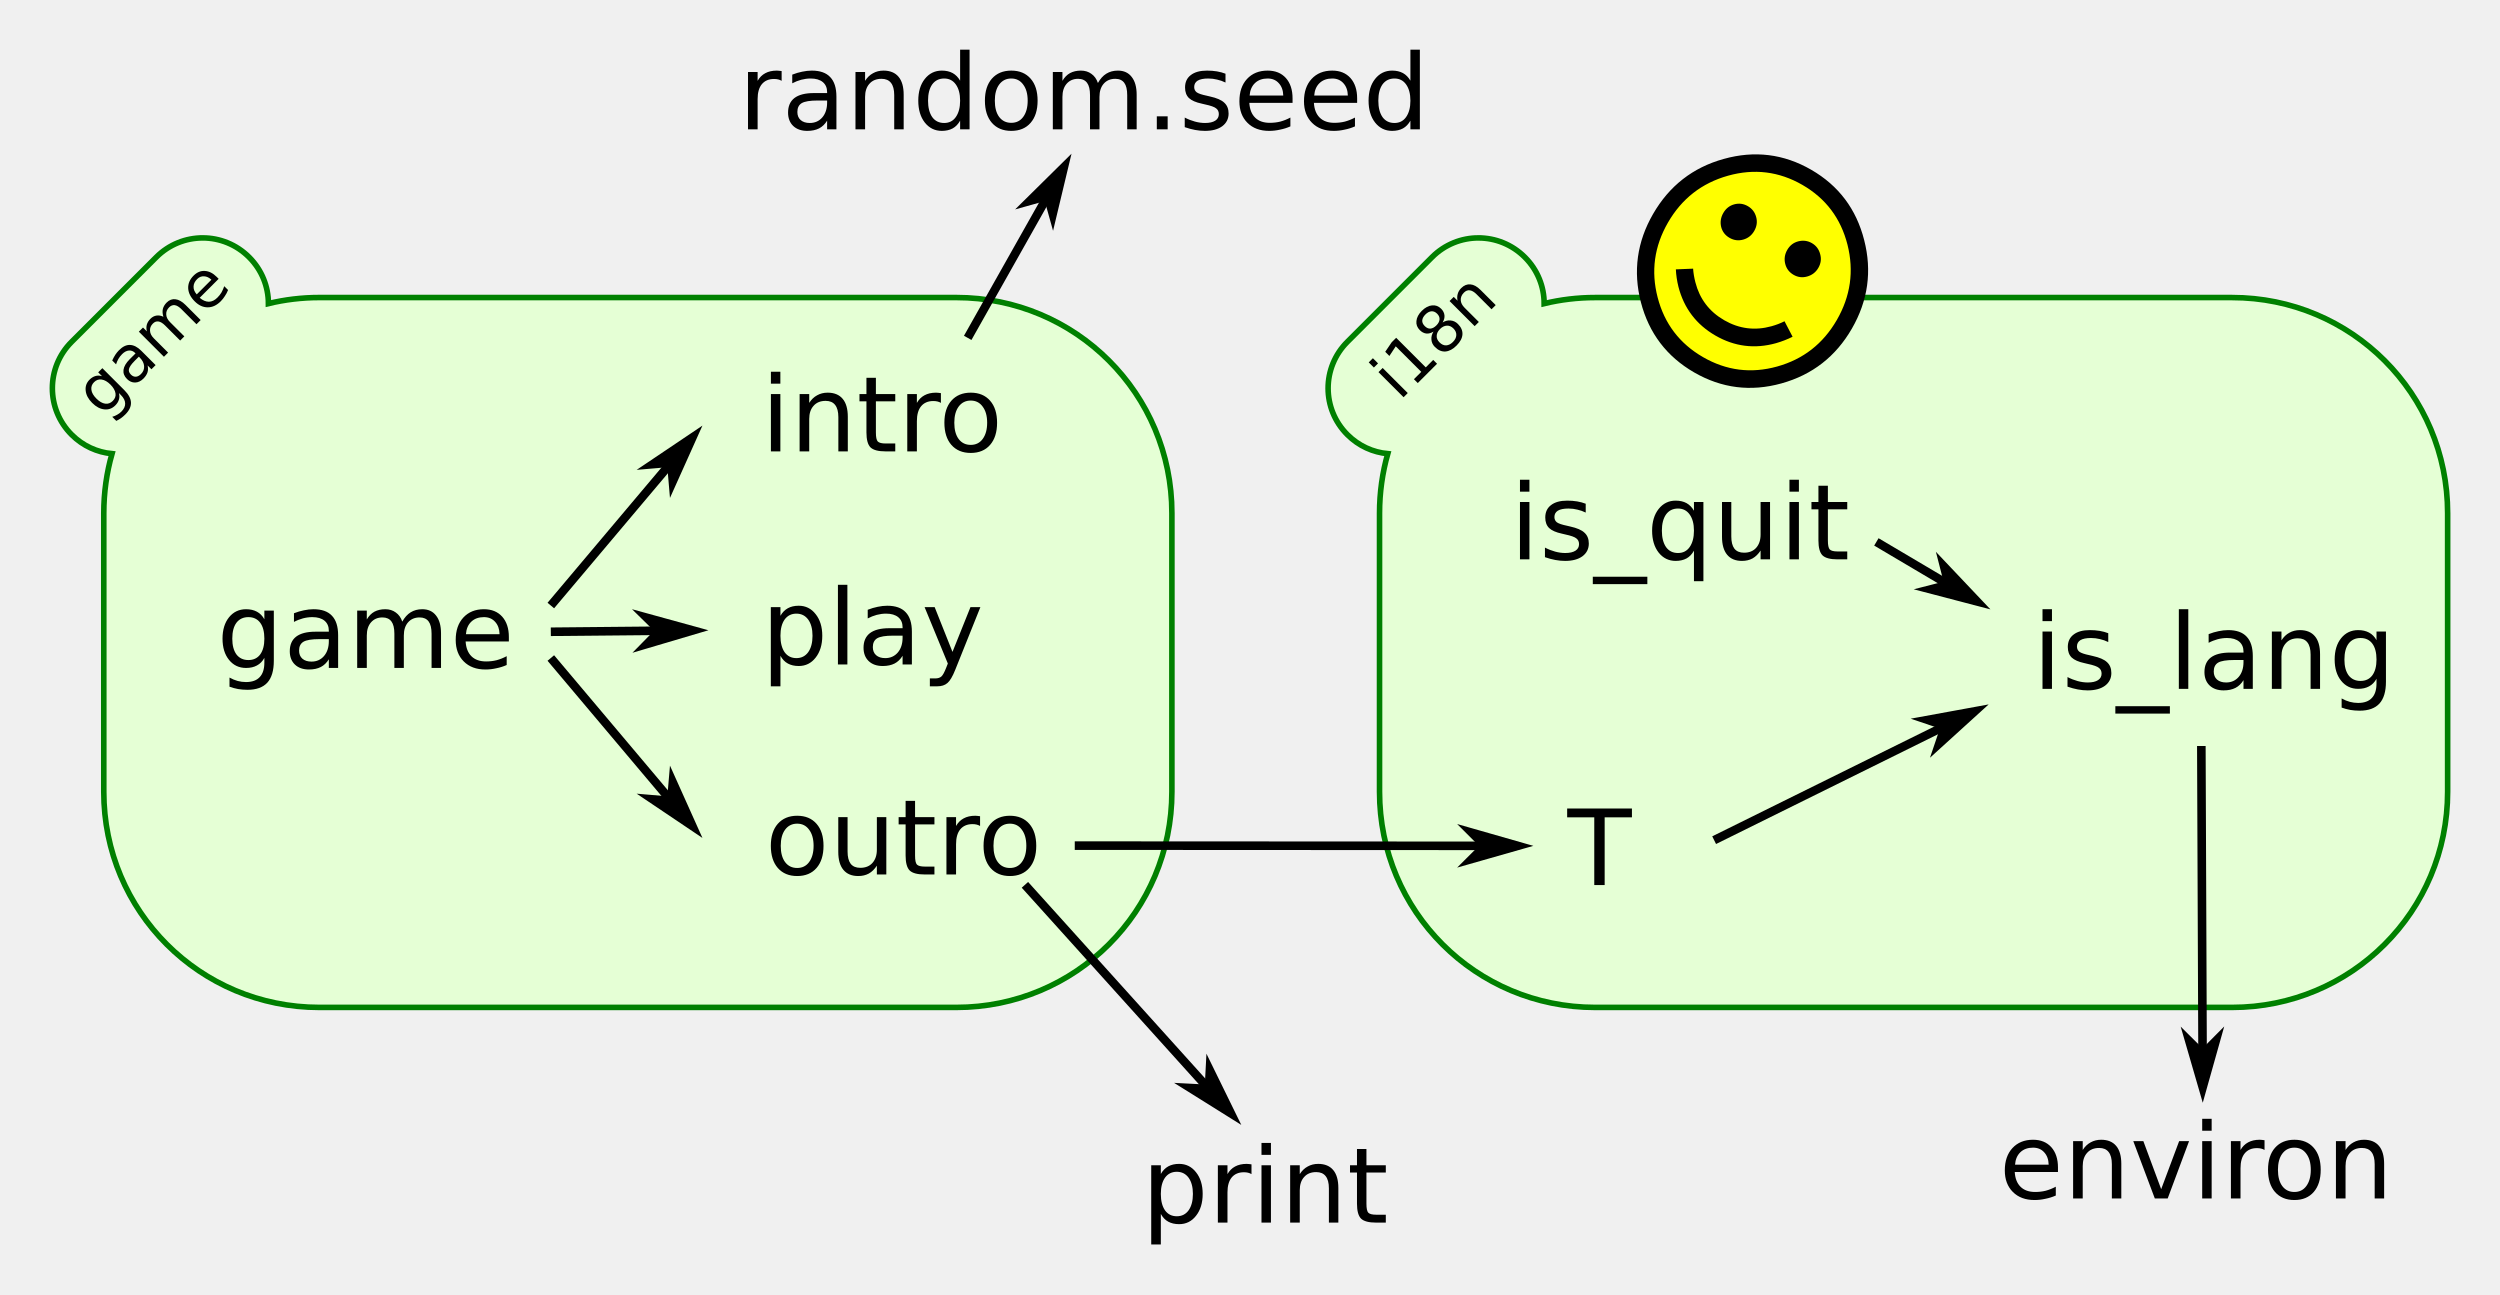
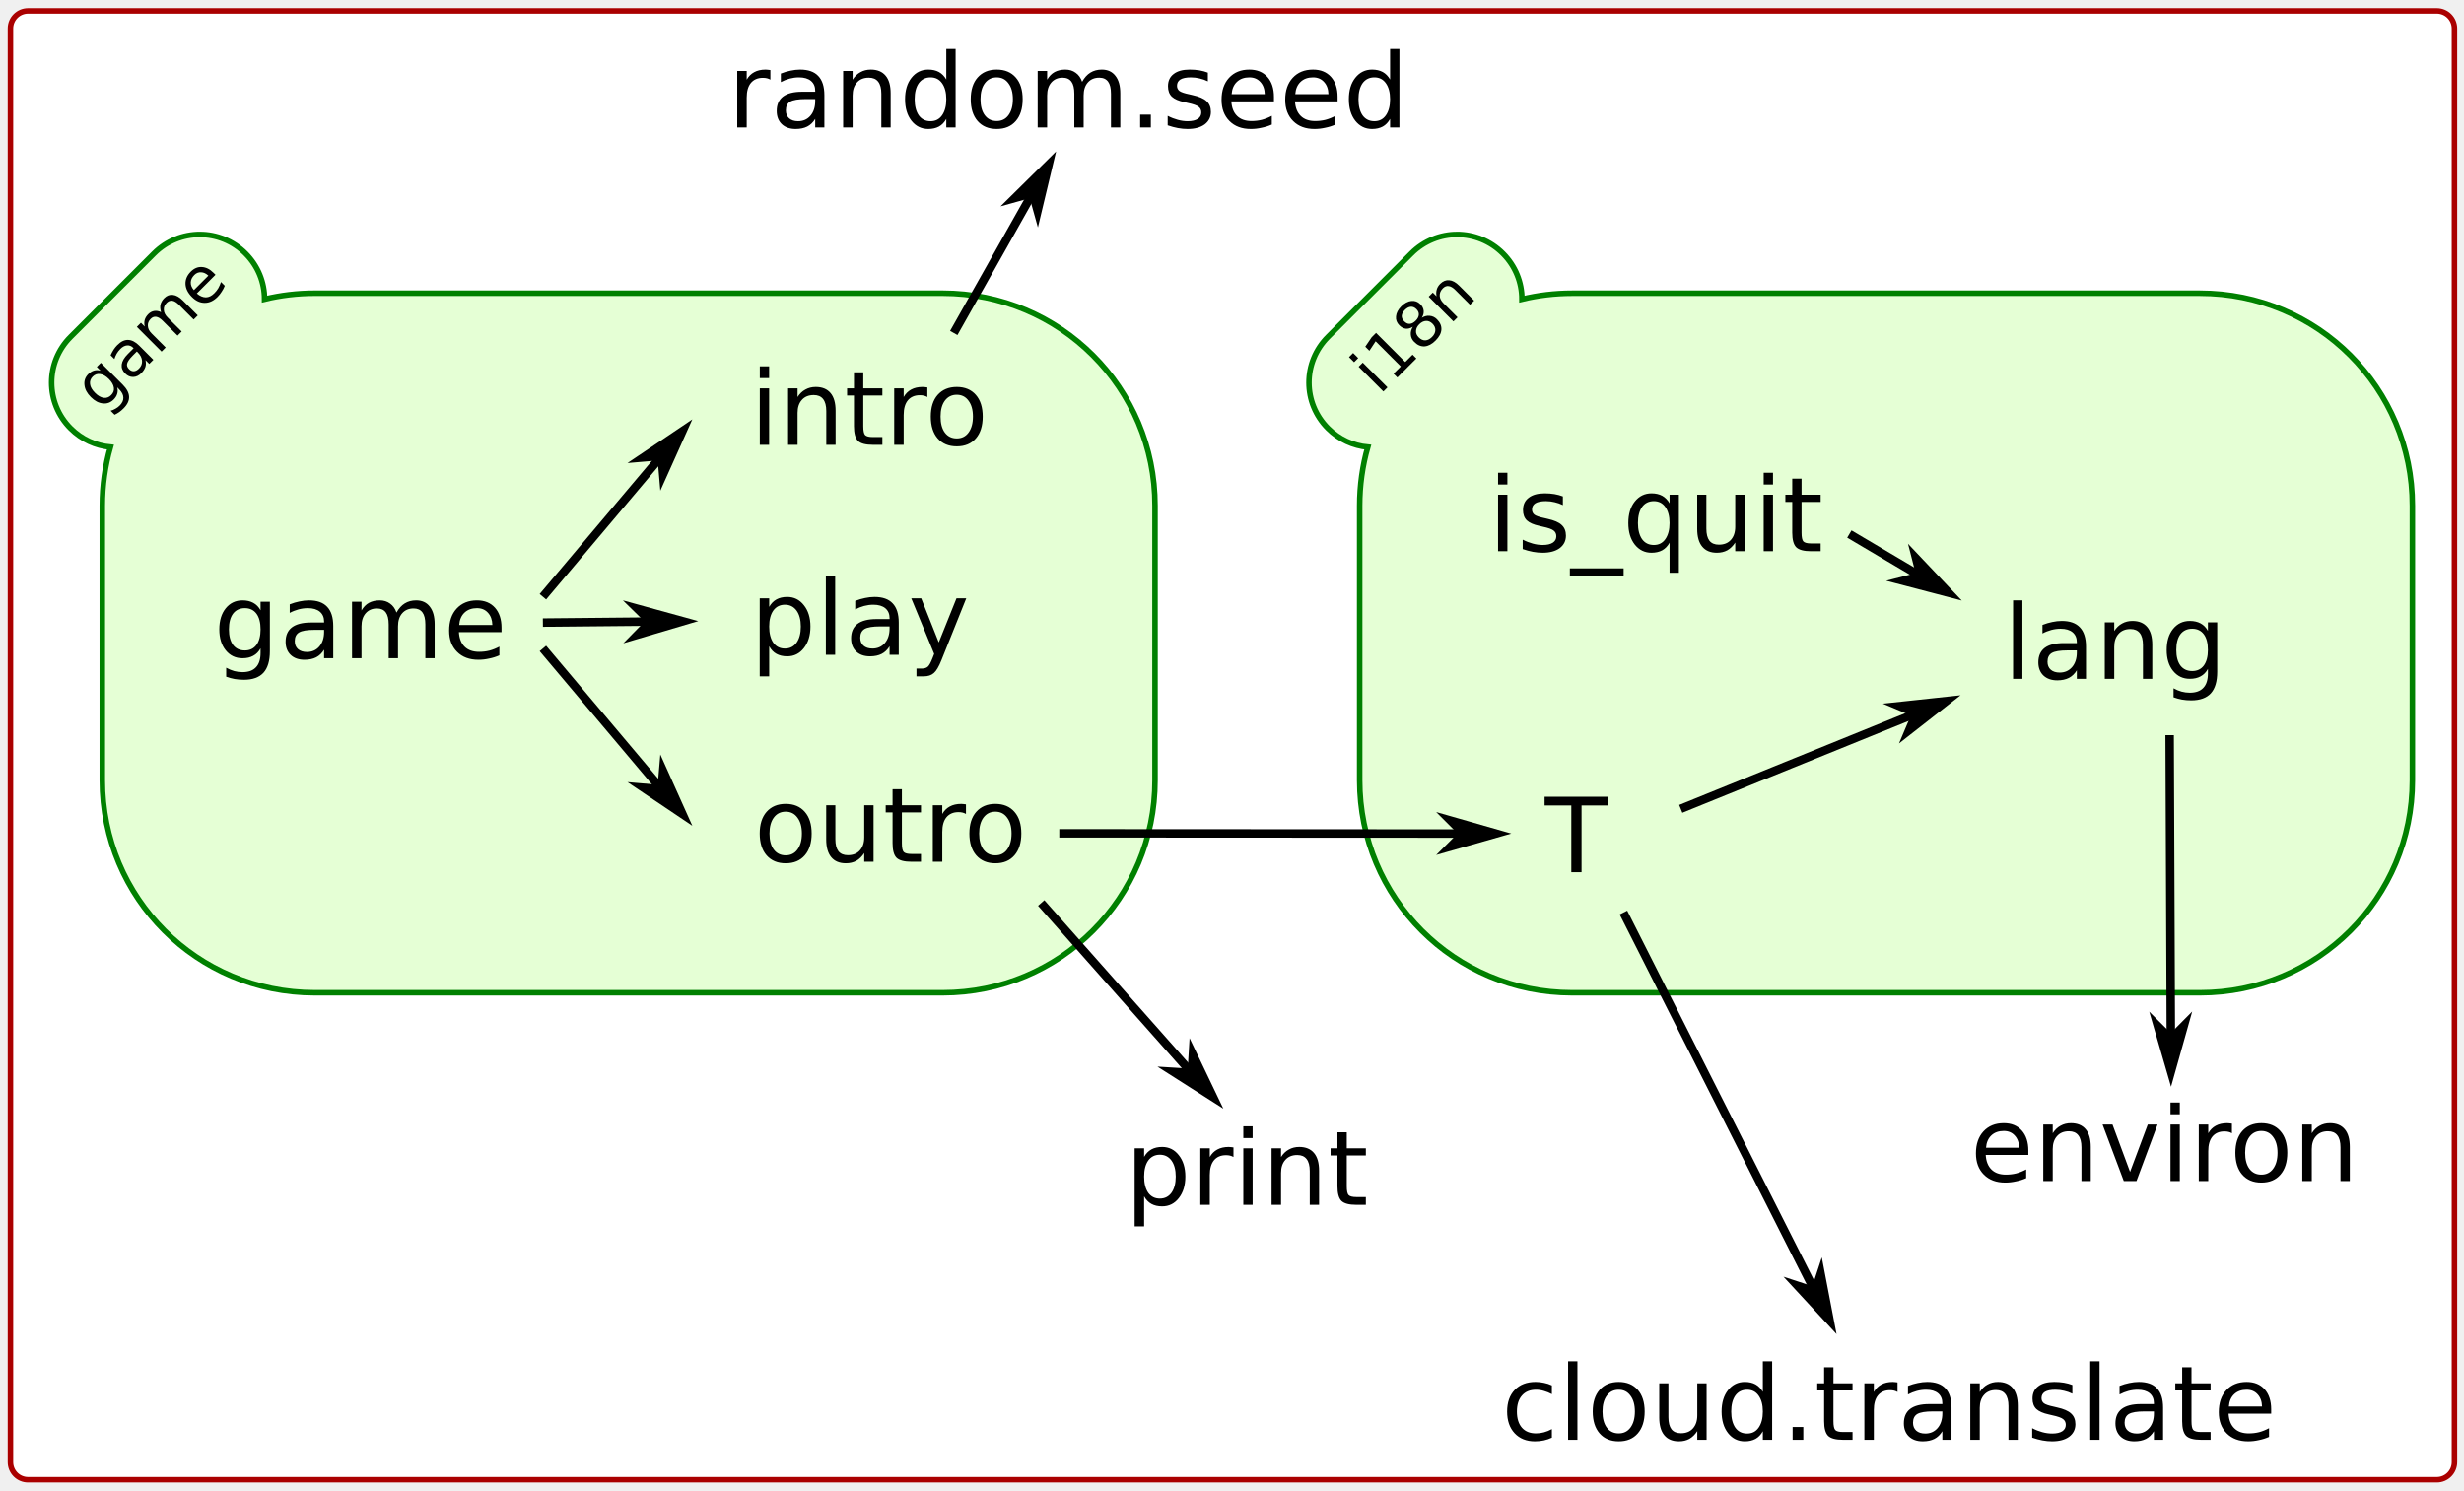
- <svg xmlns="http://www.w3.org/2000/svg" width="252.073mm" height="130.475mm" viewBox="0 0 252.073 130.475" version="1.1" id="svg8">
+ <svg xmlns="http://www.w3.org/2000/svg" width="252.073mm" height="152.469mm" viewBox="0 0 252.073 152.469" version="1.1" id="svg8">
  <defs id="defs2">
+     <marker style="overflow:visible" id="marker4771" refX="0" refY="0" orient="auto">
+       <path transform="matrix(-0.4,0,0,-0.4,-4,0)" style="fill:#000000;fill-opacity:1;fill-rule:evenodd;stroke:#000000;stroke-width:1pt;stroke-opacity:1" d="M 0,0 5,-5 -12.5,0 5,5 Z" id="path4769" />
+     </marker>
    <marker orient="auto" refY="0" refX="0" id="marker9485" style="overflow:visible">
      <path id="path9483" d="M 0,0 5,-5 -12.5,0 5,5 Z" style="fill:#000000;fill-opacity:1;fill-rule:evenodd;stroke:#000000;stroke-width:1pt;stroke-opacity:1" transform="matrix(-0.4,0,0,-0.4,-4,0)" />
    </marker>
    <marker style="overflow:visible" id="marker8987" refX="0" refY="0" orient="auto">
      <path transform="matrix(-0.4,0,0,-0.4,-4,0)" style="fill:#000000;fill-opacity:1;fill-rule:evenodd;stroke:#000000;stroke-width:1pt;stroke-opacity:1" d="M 0,0 5,-5 -12.5,0 5,5 Z" id="path8985" />
    </marker>
    <marker orient="auto" refY="0" refX="0" id="marker8543" style="overflow:visible">
      <path id="path8541" d="M 0,0 5,-5 -12.5,0 5,5 Z" style="fill:#000000;fill-opacity:1;fill-rule:evenodd;stroke:#000000;stroke-width:1pt;stroke-opacity:1" transform="matrix(-0.4,0,0,-0.4,-4,0)" />
    </marker>
    <marker orient="auto" refY="0" refX="0" id="marker7908" style="overflow:visible">
      <path id="path7906" d="M 0,0 5,-5 -12.5,0 5,5 Z" style="fill:#000000;fill-opacity:1;fill-rule:evenodd;stroke:#000000;stroke-width:1pt;stroke-opacity:1" transform="matrix(-0.4,0,0,-0.4,-4,0)" />
    </marker>
    <marker style="overflow:visible" id="marker7488" refX="0" refY="0" orient="auto">
      <path transform="matrix(-0.4,0,0,-0.4,-4,0)" style="fill:#000000;fill-opacity:1;fill-rule:evenodd;stroke:#000000;stroke-width:1pt;stroke-opacity:1" d="M 0,0 5,-5 -12.5,0 5,5 Z" id="path7486" />
    </marker>
    <marker orient="auto" refY="0" refX="0" id="marker6286" style="overflow:visible">
      <path id="path6284" d="M 0,0 5,-5 -12.5,0 5,5 Z" style="fill:#000000;fill-opacity:1;fill-rule:evenodd;stroke:#000000;stroke-width:1pt;stroke-opacity:1" transform="matrix(-0.4,0,0,-0.4,-4,0)" />
    </marker>
    <marker style="overflow:visible" id="marker5698" refX="0" refY="0" orient="auto">
      <path transform="matrix(-0.4,0,0,-0.4,-4,0)" style="fill:#000000;fill-opacity:1;fill-rule:evenodd;stroke:#000000;stroke-width:1pt;stroke-opacity:1" d="M 0,0 5,-5 -12.5,0 5,5 Z" id="path5696" />
    </marker>
    <marker style="overflow:visible" id="marker5422" refX="0" refY="0" orient="auto">
      <path transform="matrix(-0.4,0,0,-0.4,-4,0)" style="fill:#000000;fill-opacity:1;fill-rule:evenodd;stroke:#000000;stroke-width:1pt;stroke-opacity:1" d="M 0,0 5,-5 -12.5,0 5,5 Z" id="path5420" />
    </marker>
    <marker style="overflow:visible" id="marker4978" refX="0" refY="0" orient="auto">
      <path transform="matrix(-0.4,0,0,-0.4,-4,0)" style="fill:#000000;fill-opacity:1;fill-rule:evenodd;stroke:#000000;stroke-width:1pt;stroke-opacity:1" d="M 0,0 5,-5 -12.5,0 5,5 Z" id="path4976" />
    </marker>
    <marker orient="auto" refY="0" refX="0" id="Arrow1Mend" style="overflow:visible">
      <path id="path4615" d="M 0,0 5,-5 -12.5,0 5,5 Z" style="fill:#000000;fill-opacity:1;fill-rule:evenodd;stroke:#000000;stroke-width:1pt;stroke-opacity:1" transform="matrix(-0.4,0,0,-0.4,-4,0)" />
    </marker>
  </defs>
+   <g id="layer4">
+     <rect style="fill:#ffffff;fill-opacity:1;stroke:#aa0000;stroke-width:0.562;stroke-miterlimit:4;stroke-dasharray:none;stroke-opacity:1" id="rect4780" width="250.029" height="150.287" x="1.068" y="1.116" ry="1.803" />
+   </g>
  <g id="layer2" transform="translate(-17.78976,-3.447617)" style="display:inline">
    <g id="g10055" transform="translate(115.4126,-109.7958)">
      <path id="rect4507" d="m 51.446,137.232 c -1.693,0 -3.385,0.649 -4.682,1.946 l -8.529,8.529 c -2.594,2.594 -2.594,6.771 0,9.365 1.14,1.14 2.586,1.779 4.07,1.917 -0.541,1.903 -0.831,3.915 -0.831,5.997 v 28.094 c 0,12.044 9.696,21.74 21.74,21.74 h 64.216 c 12.044,0 21.74,-9.696 21.74,-21.74 v -28.094 c 0,-12.044 -9.696,-21.74 -21.74,-21.74 H 63.213 c -1.772,0 -3.492,0.211 -5.139,0.608 -0.002,-1.69 -0.651,-3.38 -1.946,-4.675 -1.297,-1.297 -2.99,-1.946 -4.682,-1.946 z" style="fill:#e5ffd5;fill-opacity:1;stroke:#008000;stroke-width:0.564;stroke-miterlimit:4;stroke-dasharray:none;stroke-opacity:1" />
      <text transform="rotate(-45)" id="text4514" y="139.441" x="-77.965" style="font-style:normal;font-weight:normal;font-size:6.55px;line-height:4.094px;font-family:'Bitstream Vera Sans';letter-spacing:0px;word-spacing:0px;fill:#000000;fill-opacity:1;stroke:none;stroke-width:0.164px;stroke-linecap:butt;stroke-linejoin:miter;stroke-opacity:1" xml:space="preserve">
        <tspan style="stroke-width:0.164px" y="139.441" x="-77.965" id="tspan4512">i18n</tspan>
      </text>
    </g>
    <g id="g10050" transform="translate(-12.7469,-3.016679)">
      <path style="fill:#e5ffd5;fill-opacity:1;stroke:#008000;stroke-width:0.564;stroke-miterlimit:4;stroke-dasharray:none;stroke-opacity:1" d="m 50.973,30.453 c -1.693,0 -3.385,0.649 -4.682,1.946 l -8.529,8.529 c -2.594,2.594 -2.594,6.771 0,9.365 1.14,1.14 2.586,1.779 4.07,1.917 -0.541,1.903 -0.831,3.915 -0.831,5.997 v 28.094 c 0,12.044 9.696,21.74 21.74,21.74 h 64.216 c 12.044,0 21.74,-9.696 21.74,-21.74 V 58.205 c 0,-12.044 -9.696,-21.74 -21.74,-21.74 H 62.74 c -1.772,0 -3.492,0.211 -5.139,0.608 -0.002,-1.69 -0.651,-3.38 -1.946,-4.675 -1.297,-1.297 -2.99,-1.946 -4.682,-1.946 z" id="path4520" />
      <text transform="rotate(-45)" id="text4518" y="63.29" x="-5.492" style="font-style:normal;font-weight:normal;font-size:6.55px;line-height:4.094px;font-family:'Bitstream Vera Sans';letter-spacing:0px;word-spacing:0px;fill:#000000;fill-opacity:1;stroke:none;stroke-width:0.164px;stroke-linecap:butt;stroke-linejoin:miter;stroke-opacity:1" xml:space="preserve">
        <tspan style="stroke-width:0.164px" y="63.29" x="-5.492" id="tspan4516">game</tspan>
      </text>
    </g>
    <flowRoot xml:space="preserve" id="flowRoot4522" style="font-style:normal;font-weight:normal;font-size:40px;line-height:25px;font-family:'Bitstream Vera Sans';letter-spacing:0px;word-spacing:0px;fill:#000000;fill-opacity:1;stroke:none;stroke-width:1px;stroke-linecap:butt;stroke-linejoin:miter;stroke-opacity:1" transform="scale(0.2645833)">
      <flowRegion id="flowRegion4524">
        <rect id="rect4526" width="629.272" height="353.072" x="55.419" y="81.181" />
      </flowRegion>
      <flowPara id="flowPara4528" />
    </flowRoot>
  </g>
  <g id="layer1" transform="translate(-17.78976,-3.447617)">
    <flowRoot xml:space="preserve" id="flowRoot4556" style="font-style:normal;font-weight:normal;font-size:40px;line-height:25px;font-family:'Bitstream Vera Sans';letter-spacing:0px;word-spacing:0px;fill:#000000;fill-opacity:1;stroke:none;stroke-width:1px;stroke-linecap:butt;stroke-linejoin:miter;stroke-opacity:1" transform="scale(0.2645833)">
      <flowRegion id="flowRegion4558">
        <rect id="rect4560" width="622.122" height="142.123" x="93.855" y="234.03" />
      </flowRegion>
      <flowPara id="flowPara4562" />
    </flowRoot>
    <flowRoot xml:space="preserve" id="flowRoot4564" style="font-style:normal;font-weight:normal;font-size:40px;line-height:25px;font-family:'Bitstream Vera Sans';letter-spacing:0px;word-spacing:0px;fill:#000000;fill-opacity:1;stroke:none;stroke-width:1px;stroke-linecap:butt;stroke-linejoin:miter;stroke-opacity:1" transform="scale(0.2645833)">
      <flowRegion id="flowRegion4566">
        <rect id="rect4568" width="730.278" height="111.732" x="0" y="245.65" />
      </flowRegion>
      <flowPara id="flowPara4570" />
    </flowRoot>
    <text xml:space="preserve" style="font-style:normal;font-weight:normal;font-size:10.583px;line-height:6.615px;font-family:'Bitstream Vera Sans';letter-spacing:0px;word-spacing:0px;fill:#000000;fill-opacity:1;stroke:none;stroke-width:0.265px;stroke-linecap:butt;stroke-linejoin:miter;stroke-opacity:1" x="39.65" y="70.796" id="text4542">
      <tspan id="tspan4540" x="39.65" y="70.796" style="stroke-width:0.265px">game</tspan>
    </text>
    <text xml:space="preserve" style="font-style:normal;font-weight:normal;font-size:10.583px;line-height:6.615px;font-family:'Bitstream Vera Sans';letter-spacing:0px;word-spacing:0px;fill:#000000;fill-opacity:1;stroke:none;stroke-width:0.265px;stroke-linecap:butt;stroke-linejoin:miter;stroke-opacity:1" x="94.521" y="48.961" id="text4546">
      <tspan id="tspan4544" x="94.521" y="48.961" style="stroke-width:0.265px">intro</tspan>
    </text>
    <text xml:space="preserve" style="font-style:normal;font-weight:normal;font-size:10.583px;line-height:6.615px;font-family:'Bitstream Vera Sans';letter-spacing:0px;word-spacing:0px;fill:#000000;fill-opacity:1;stroke:none;stroke-width:0.265px;stroke-linecap:butt;stroke-linejoin:miter;stroke-opacity:1" x="94.557" y="70.444" id="text4550">
      <tspan id="tspan4548" x="94.557" y="70.444" style="stroke-width:0.265px">play</tspan>
    </text>
    <text xml:space="preserve" style="font-style:normal;font-weight:normal;font-size:10.583px;line-height:6.615px;font-family:'Bitstream Vera Sans';letter-spacing:0px;word-spacing:0px;fill:#000000;fill-opacity:1;stroke:none;stroke-width:0.265px;stroke-linecap:butt;stroke-linejoin:miter;stroke-opacity:1" x="94.934" y="91.62" id="text4554">
      <tspan id="tspan4552" x="94.934" y="91.62" style="stroke-width:0.265px">outro</tspan>
    </text>
    <text xml:space="preserve" style="font-style:normal;font-weight:normal;font-size:10.583px;line-height:6.615px;font-family:'Bitstream Vera Sans';letter-spacing:0px;word-spacing:0px;fill:#000000;fill-opacity:1;stroke:none;stroke-width:0.265px;stroke-linecap:butt;stroke-linejoin:miter;stroke-opacity:1" x="170.046" y="59.848" id="text4582">
      <tspan id="tspan4580" x="170.046" y="59.848" style="stroke-width:0.265px">is_quit</tspan>
    </text>
    <text xml:space="preserve" style="font-style:normal;font-weight:normal;font-size:10.583px;line-height:6.615px;font-family:'Bitstream Vera Sans';letter-spacing:0px;word-spacing:0px;fill:#000000;fill-opacity:1;stroke:none;stroke-width:0.265px;stroke-linecap:butt;stroke-linejoin:miter;stroke-opacity:1" x="175.836" y="92.685" id="text4586">
      <tspan id="tspan4584" x="175.836" y="92.685" style="stroke-width:0.265px">T</tspan>
    </text>
    <text xml:space="preserve" style="font-style:normal;font-weight:normal;font-size:10.583px;line-height:6.615px;font-family:'Bitstream Vera Sans';letter-spacing:0px;word-spacing:0px;fill:#000000;fill-opacity:1;stroke:none;stroke-width:0.265px;stroke-linecap:butt;stroke-linejoin:miter;stroke-opacity:1" x="222.735" y="72.902" id="text4590">
-       <tspan id="tspan4588" x="222.735" y="72.902" style="stroke-width:0.265px">is_lang</tspan>
+       <tspan id="tspan4588" x="222.735" y="72.902" style="stroke-width:0.265px">lang</tspan>
    </text>
    <text xml:space="preserve" style="font-style:normal;font-weight:normal;font-size:10.583px;line-height:6.615px;font-family:'Bitstream Vera Sans';letter-spacing:0px;word-spacing:0px;fill:#000000;fill-opacity:1;stroke:none;stroke-width:0.265px;stroke-linecap:butt;stroke-linejoin:miter;stroke-opacity:1" x="219.354" y="124.288" id="text4594">
      <tspan id="tspan4592" x="219.354" y="124.288" style="stroke-width:0.265px">environ</tspan>
    </text>
    <text xml:space="preserve" style="font-style:normal;font-weight:normal;font-size:10.583px;line-height:6.615px;font-family:'Bitstream Vera Sans';letter-spacing:0px;word-spacing:0px;fill:#000000;fill-opacity:1;stroke:none;stroke-width:0.265px;stroke-linecap:butt;stroke-linejoin:miter;stroke-opacity:1" x="92.258" y="16.488" id="text4598">
      <tspan id="tspan4596" x="92.258" y="16.488" style="stroke-width:0.265px">random.seed</tspan>
    </text>
    <path style="fill:#000000;fill-rule:evenodd;stroke:#000000;stroke-width:0.865;stroke-linecap:butt;stroke-linejoin:miter;stroke-miterlimit:4;stroke-dasharray:none;stroke-opacity:1;marker-end:url(#Arrow1Mend)" d="M 73.328,64.503 87.518,47.664" id="path4604" />
    <path id="path4974" d="M 73.328,69.794 87.518,86.633" style="fill:#000000;fill-rule:evenodd;stroke:#000000;stroke-width:0.865;stroke-linecap:butt;stroke-linejoin:miter;stroke-miterlimit:4;stroke-dasharray:none;stroke-opacity:1;marker-end:url(#marker4978)" />
    <path id="path5418" d="M 73.328,67.148 87.518,67.012" style="fill:#000000;fill-rule:evenodd;stroke:#000000;stroke-width:0.865;stroke-linecap:butt;stroke-linejoin:miter;stroke-miterlimit:4;stroke-dasharray:none;stroke-opacity:1;marker-end:url(#marker5422)" />
    <path id="path5694" d="m 115.363,37.515 9.63,-17.085" style="fill:none;fill-rule:evenodd;stroke:#000000;stroke-width:0.865;stroke-linecap:butt;stroke-linejoin:miter;stroke-miterlimit:4;stroke-dasharray:none;stroke-opacity:1;marker-end:url(#marker5698)" />
-     <path style="fill:none;fill-rule:evenodd;stroke:#000000;stroke-width:0.865;stroke-linecap:butt;stroke-linejoin:miter;stroke-miterlimit:4;stroke-dasharray:none;stroke-opacity:1;marker-end:url(#marker6286)" d="m 121.132,92.665 20.676,22.94" id="path6282" />
+     <path style="fill:none;fill-rule:evenodd;stroke:#000000;stroke-width:0.865;stroke-linecap:butt;stroke-linejoin:miter;stroke-miterlimit:4;stroke-dasharray:none;stroke-opacity:1;marker-end:url(#marker6286)" d="m 124.307,95.84 17.501,19.765" id="path6282" />
    <text xml:space="preserve" style="font-style:normal;font-weight:normal;font-size:10.583px;line-height:6.615px;font-family:'Bitstream Vera Sans';letter-spacing:0px;word-spacing:0px;fill:#000000;fill-opacity:1;stroke:none;stroke-width:0.265px;stroke-linecap:butt;stroke-linejoin:miter;stroke-opacity:1" x="132.914" y="126.721" id="text4602">
      <tspan id="tspan4600" x="132.914" y="126.721" style="stroke-width:0.265px">print</tspan>
    </text>
    <path id="path7484" d="m 126.157,88.711 44.538,0.023" style="fill:none;fill-rule:evenodd;stroke:#000000;stroke-width:0.865;stroke-linecap:butt;stroke-linejoin:miter;stroke-miterlimit:4;stroke-dasharray:none;stroke-opacity:1;marker-end:url(#marker7488)" />
-     <path style="fill:none;fill-rule:evenodd;stroke:#000000;stroke-width:0.865;stroke-linecap:butt;stroke-linejoin:miter;stroke-miterlimit:4;stroke-dasharray:none;stroke-opacity:1;marker-end:url(#marker8543)" d="M 190.625,88.161 216.778,75.228" id="path8539" />
+     <path style="fill:none;fill-rule:evenodd;stroke:#000000;stroke-width:0.865;stroke-linecap:butt;stroke-linejoin:miter;stroke-miterlimit:4;stroke-dasharray:none;stroke-opacity:1;marker-end:url(#marker8543)" d="M 189.736,86.206 216.778,75.228" id="path8539" />
    <path id="path8983" d="m 206.983,58.087 10.032,5.935" style="fill:none;fill-rule:evenodd;stroke:#000000;stroke-width:0.865;stroke-linecap:butt;stroke-linejoin:miter;stroke-miterlimit:4;stroke-dasharray:none;stroke-opacity:1;marker-end:url(#marker8987)" />
    <path style="fill:none;fill-rule:evenodd;stroke:#000000;stroke-width:0.865;stroke-linecap:butt;stroke-linejoin:miter;stroke-miterlimit:4;stroke-dasharray:none;stroke-opacity:1;marker-end:url(#marker9485)" d="m 239.749,78.665 0.136,34.268" id="path9481" />
+     <text xml:space="preserve" style="font-style:normal;font-weight:normal;font-size:10.583px;line-height:6.615px;font-family:'Bitstream Vera Sans';letter-spacing:0px;word-spacing:0px;fill:#000000;fill-opacity:1;stroke:none;stroke-width:0.265px;stroke-linecap:butt;stroke-linejoin:miter;stroke-opacity:1" x="171.395" y="150.766" id="text4765">
+       <tspan id="tspan4763" x="171.395" y="150.766" style="stroke-width:0.265px">cloud.translate</tspan>
+     </text>
+     <path id="path4767" d="m 183.871,96.817 21.032,41.606" style="fill:none;fill-rule:evenodd;stroke:#000000;stroke-width:0.865;stroke-linecap:butt;stroke-linejoin:miter;stroke-miterlimit:4;stroke-dasharray:none;stroke-opacity:1;marker-end:url(#marker4771)" />
  </g>
-   <g id="layer3" style="display:inline" transform="translate(-17.78976,-3.447617)">
-     <g id="g9871" transform="rotate(30,365.295,468.0492)">
-       <ellipse ry="11.372" rx="11.288" cy="174.755" cx="-1.254" id="path9858" style="fill:#ffff00;fill-opacity:1;stroke:none;stroke-width:1.247;stroke-miterlimit:4;stroke-dasharray:none;stroke-opacity:1" />
-       <text transform="scale(0.9905807,1.009509)" id="text9856" y="182.845" x="-15.16" style="font-style:normal;font-weight:normal;font-size:26.656px;line-height:16.66px;font-family:'Bitstream Vera Sans';letter-spacing:0px;word-spacing:0px;fill:#000000;fill-opacity:1;stroke:none;stroke-width:0.666px;stroke-linecap:butt;stroke-linejoin:miter;stroke-opacity:1" xml:space="preserve">
-         <tspan style="stroke:none;stroke-width:0.666px" y="182.845" x="-15.16" id="tspan9854">☺️</tspan>
-       </text>
+   <g id="layer3" style="display:none" transform="translate(-17.78976,-3.447617)">
+     <g id="g4777">
+       <g transform="rotate(30,107.9883,256.1226)" id="g9871">
+         <ellipse style="fill:#ffff00;fill-opacity:1;stroke:none;stroke-width:1.247;stroke-miterlimit:4;stroke-dasharray:none;stroke-opacity:1" id="path9858" cx="-1.254" cy="174.755" rx="11.288" ry="11.372" />
+         <text xml:space="preserve" style="font-style:normal;font-weight:normal;font-size:26.656px;line-height:16.66px;font-family:'Bitstream Vera Sans';letter-spacing:0px;word-spacing:0px;fill:#000000;fill-opacity:1;stroke:none;stroke-width:0.666px;stroke-linecap:butt;stroke-linejoin:miter;stroke-opacity:1" x="-15.16" y="182.845" id="text9856" transform="scale(0.9905807,1.009509)">
+           <tspan id="tspan9854" x="-15.16" y="182.845" style="stroke:none;stroke-width:0.666px">☺️</tspan>
+         </text>
+       </g>
    </g>
  </g>
</svg>
